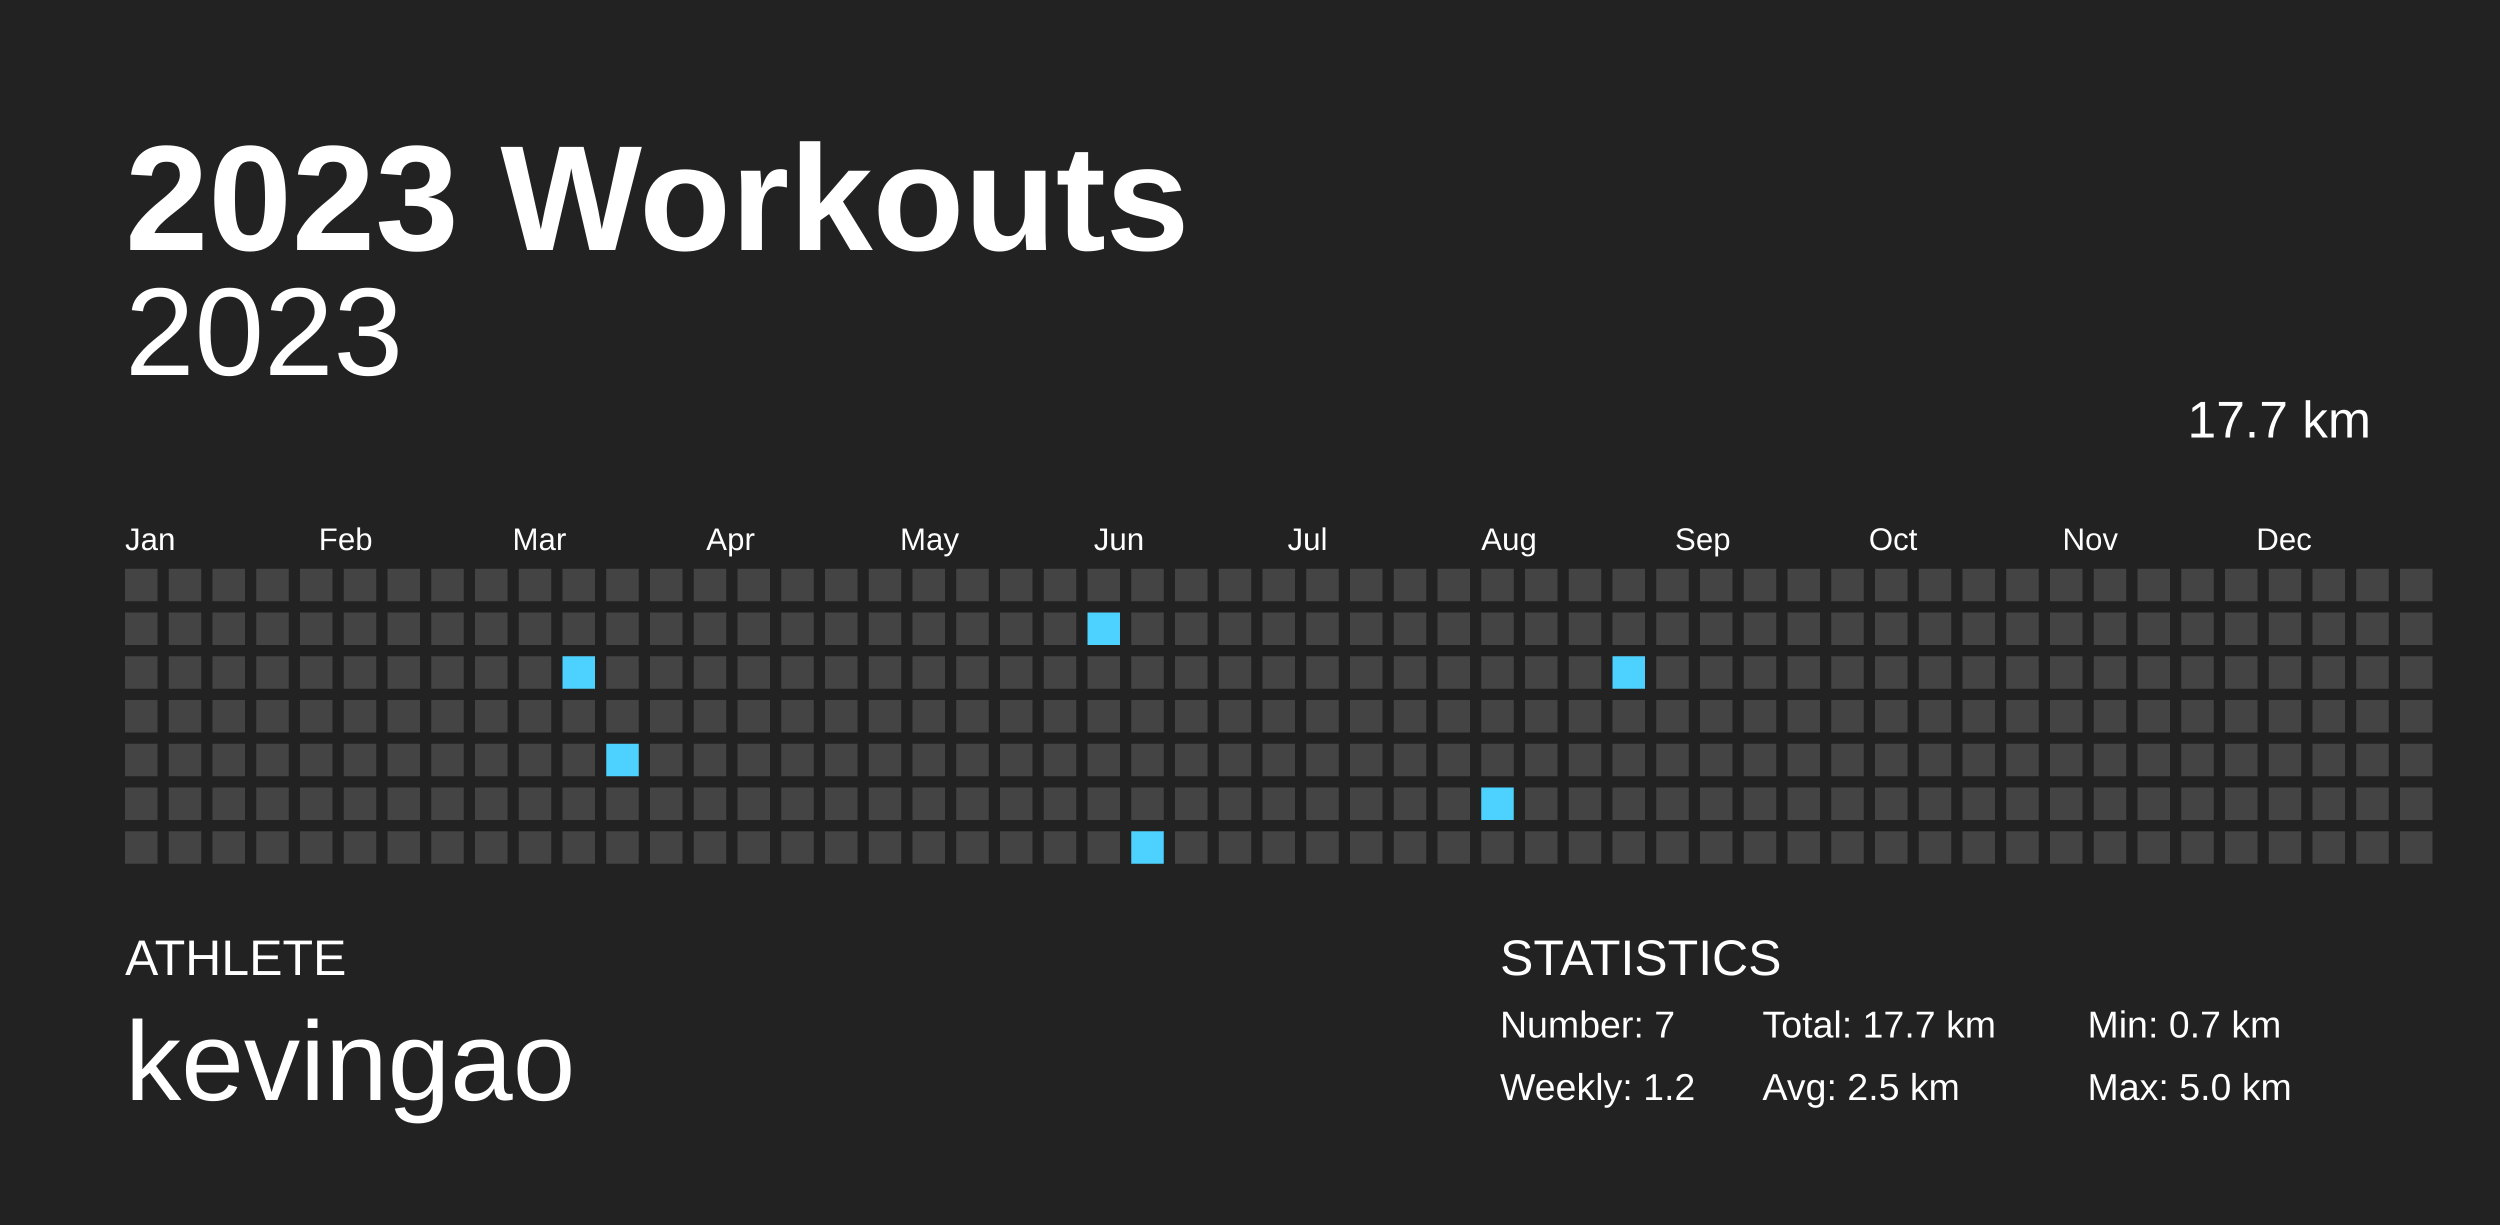
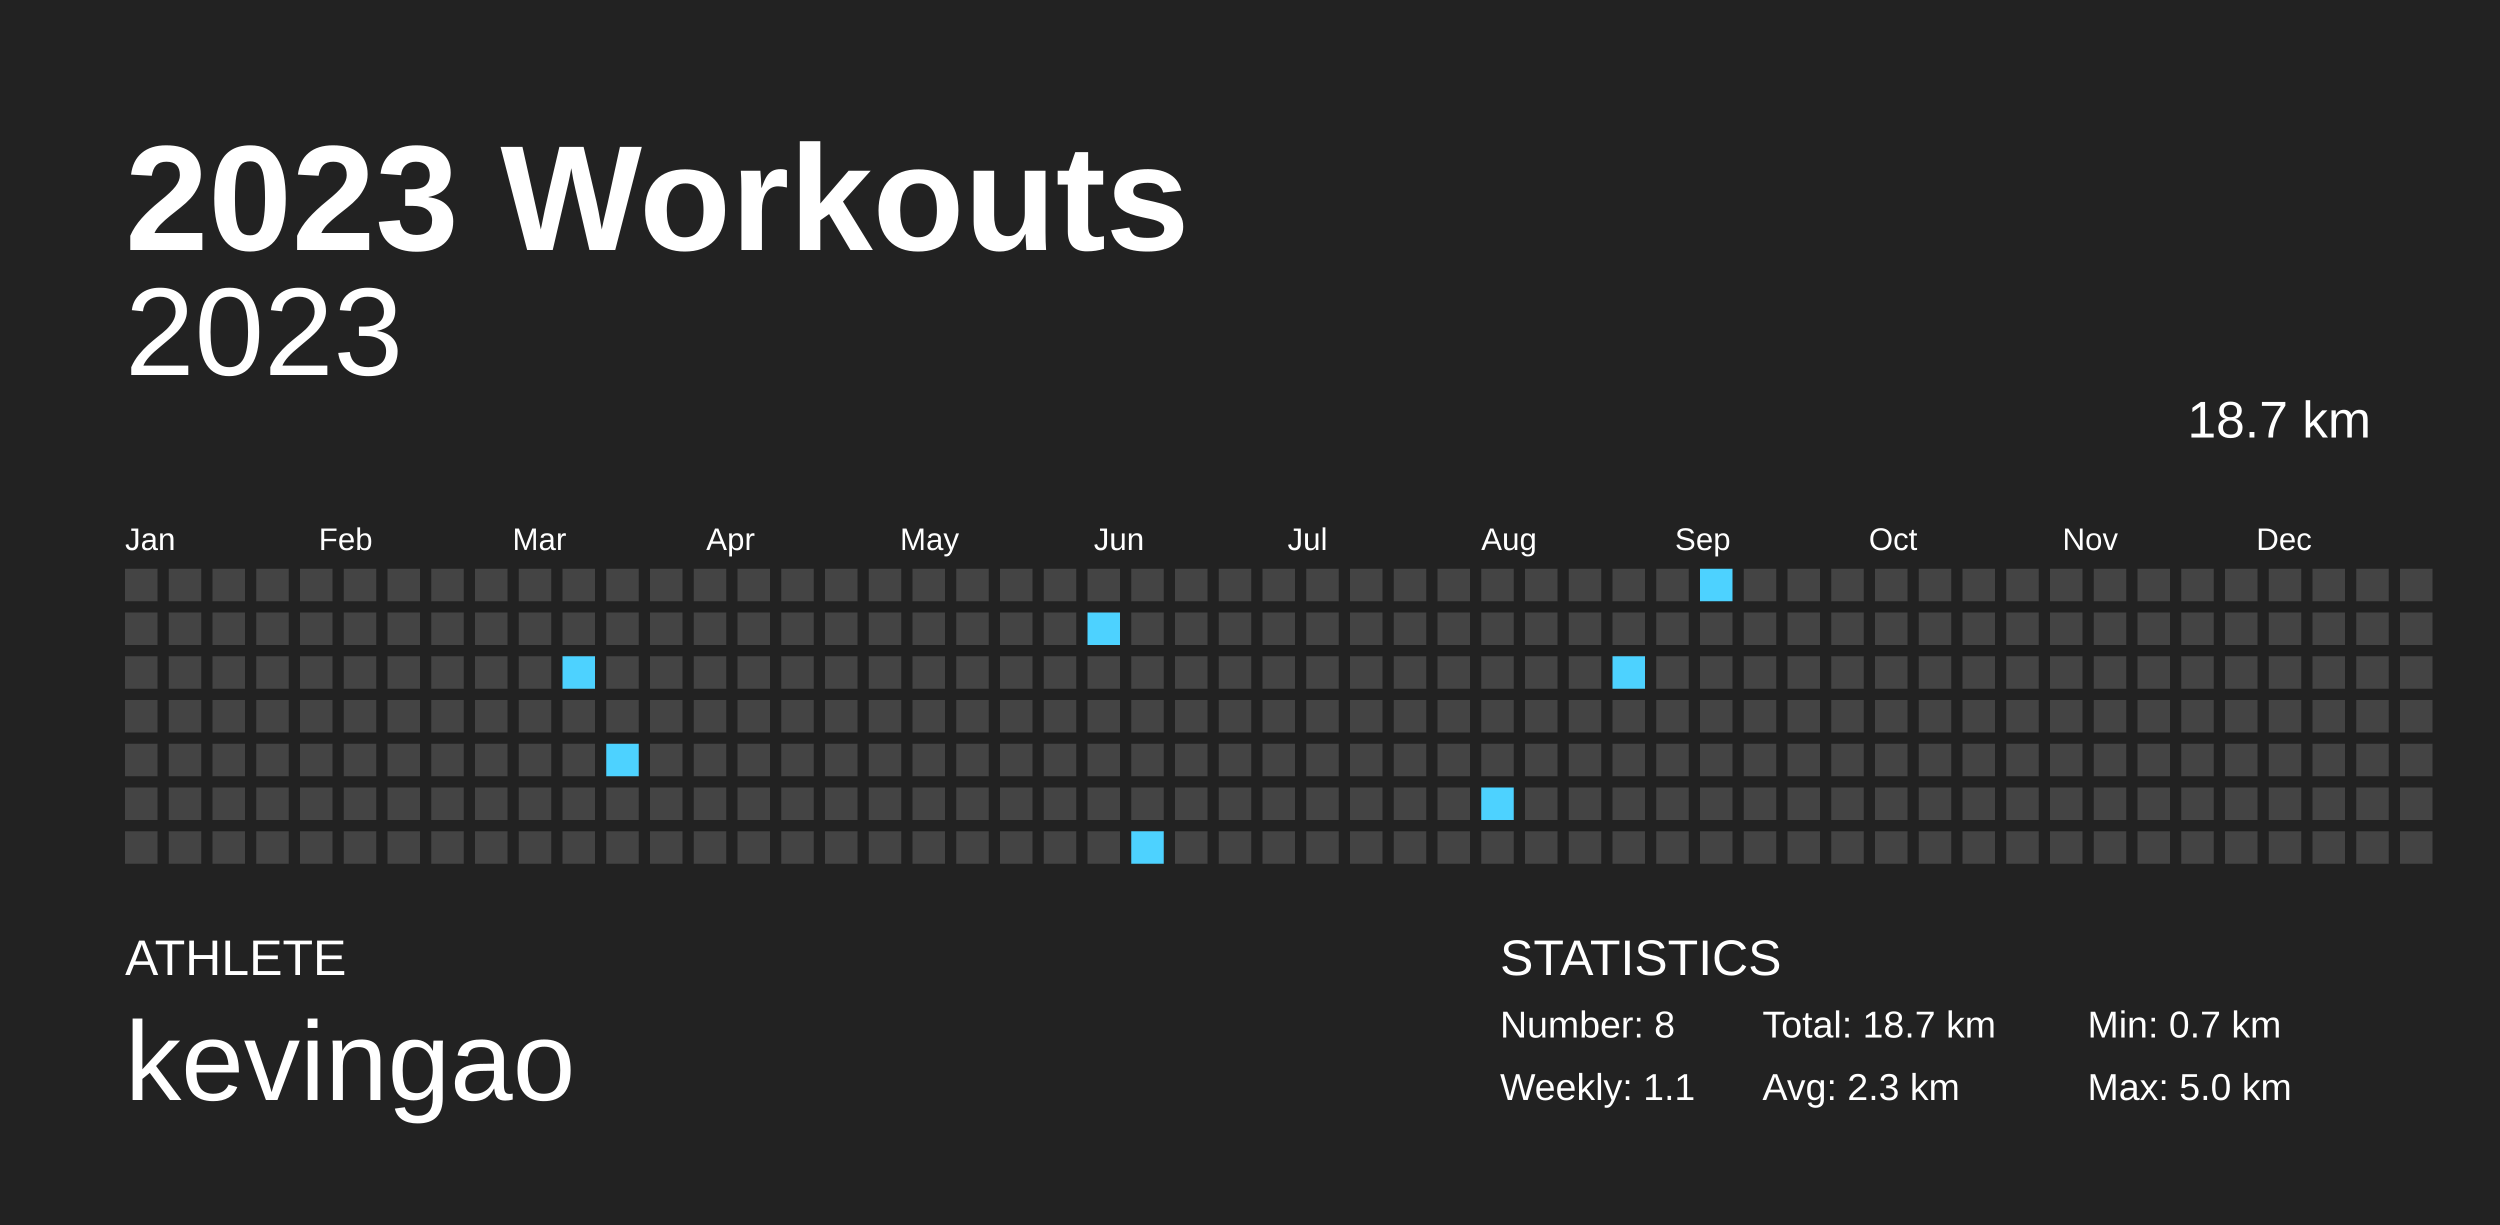
<svg xmlns="http://www.w3.org/2000/svg" baseProfile="full" height="98mm" version="1.1" viewBox="0,0,200,98" width="200mm">
  <defs />
  <rect fill="#222222" height="98" width="200" x="0" y="0" />
  <text fill="#FFFFFF" style="font-size:12px; font-family:Arial; font-weight:bold;" x="10" y="20">2023 Workouts</text>
  <text fill="#FFFFFF" style="font-size:4px; font-family:Arial" x="10" y="78">ATHLETE</text>
  <text fill="#FFFFFF" style="font-size:9px; font-family:Arial" x="10" y="88">kevingao</text>
  <text fill="#FFFFFF" style="font-size:4px; font-family:Arial" x="120" y="78">STATISTICS</text>
-   <text fill="#FFFFFF" style="font-size:3px; font-family:Arial" x="120" y="83">Number: 7</text>
-   <text fill="#FFFFFF" style="font-size:3px; font-family:Arial" x="120" y="88">Weekly: 1.2</text>
-   <text fill="#FFFFFF" style="font-size:3px; font-family:Arial" x="141" y="83">Total: 17.7 km</text>
-   <text fill="#FFFFFF" style="font-size:3px; font-family:Arial" x="141" y="88">Avg: 2.5 km</text>
+   <text fill="#FFFFFF" style="font-size:3px; font-family:Arial" x="120" y="83">Number: 8</text>
+   <text fill="#FFFFFF" style="font-size:3px; font-family:Arial" x="120" y="88">Weekly: 1.1</text>
+   <text fill="#FFFFFF" style="font-size:3px; font-family:Arial" x="141" y="83">Total: 18.7 km</text>
+   <text fill="#FFFFFF" style="font-size:3px; font-family:Arial" x="141" y="88">Avg: 2.3 km</text>
  <text fill="#FFFFFF" style="font-size:3px; font-family:Arial" x="167" y="83">Min: 0.7 km</text>
  <text fill="#FFFFFF" style="font-size:3px; font-family:Arial" x="167" y="88">Max: 5.0 km</text>
  <text alignment-baseline="hanging" fill="#FFFFFF" style="font-size:10.0px; font-family:Arial;" x="10" y="30">2023</text>
-   <text alignment-baseline="hanging" fill="#FFFFFF" style="font-size:4.125px; font-family:Arial;" x="175" y="35">17.7 km</text>
+   <text alignment-baseline="hanging" fill="#FFFFFF" style="font-size:4.125px; font-family:Arial;" x="175" y="35">18.7 km</text>
  <text fill="#FFFFFF" style="font-size:2.5px; font-family:Arial" x="10.0" y="44">Jan</text>
  <text fill="#FFFFFF" style="font-size:2.5px; font-family:Arial" x="25.5" y="44">Feb</text>
  <text fill="#FFFFFF" style="font-size:2.5px; font-family:Arial" x="41.0" y="44">Mar</text>
  <text fill="#FFFFFF" style="font-size:2.5px; font-family:Arial" x="56.5" y="44">Apr</text>
  <text fill="#FFFFFF" style="font-size:2.5px; font-family:Arial" x="72.0" y="44">May</text>
  <text fill="#FFFFFF" style="font-size:2.5px; font-family:Arial" x="87.5" y="44">Jun</text>
  <text fill="#FFFFFF" style="font-size:2.5px; font-family:Arial" x="103.0" y="44">Jul</text>
  <text fill="#FFFFFF" style="font-size:2.5px; font-family:Arial" x="118.5" y="44">Aug</text>
  <text fill="#FFFFFF" style="font-size:2.5px; font-family:Arial" x="134.0" y="44">Sep</text>
  <text fill="#FFFFFF" style="font-size:2.5px; font-family:Arial" x="149.5" y="44">Oct</text>
  <text fill="#FFFFFF" style="font-size:2.5px; font-family:Arial" x="165.0" y="44">Nov</text>
  <text fill="#FFFFFF" style="font-size:2.5px; font-family:Arial" x="180.5" y="44">Dec</text>
  <rect fill="#444444" height="2.6" width="2.6" x="10.0" y="45.5" />
  <rect fill="#444444" height="2.6" width="2.6" x="10.0" y="49.0" />
  <rect fill="#444444" height="2.6" width="2.6" x="10.0" y="52.5" />
  <rect fill="#444444" height="2.6" width="2.6" x="10.0" y="56.0" />
  <rect fill="#444444" height="2.6" width="2.6" x="10.0" y="59.5" />
  <rect fill="#444444" height="2.6" width="2.6" x="10.0" y="63.0" />
  <rect fill="#444444" height="2.6" width="2.6" x="10.0" y="66.5" />
  <rect fill="#444444" height="2.6" width="2.6" x="13.5" y="45.5" />
  <rect fill="#444444" height="2.6" width="2.6" x="13.5" y="49.0" />
  <rect fill="#444444" height="2.6" width="2.6" x="13.5" y="52.5" />
  <rect fill="#444444" height="2.6" width="2.6" x="13.5" y="56.0" />
  <rect fill="#444444" height="2.6" width="2.6" x="13.5" y="59.5" />
  <rect fill="#444444" height="2.6" width="2.6" x="13.5" y="63.0" />
  <rect fill="#444444" height="2.6" width="2.6" x="13.5" y="66.5" />
  <rect fill="#444444" height="2.6" width="2.6" x="17.0" y="45.5" />
  <rect fill="#444444" height="2.6" width="2.6" x="17.0" y="49.0" />
  <rect fill="#444444" height="2.6" width="2.6" x="17.0" y="52.5" />
  <rect fill="#444444" height="2.6" width="2.6" x="17.0" y="56.0" />
  <rect fill="#444444" height="2.6" width="2.6" x="17.0" y="59.5" />
  <rect fill="#444444" height="2.6" width="2.6" x="17.0" y="63.0" />
  <rect fill="#444444" height="2.6" width="2.6" x="17.0" y="66.5" />
  <rect fill="#444444" height="2.6" width="2.6" x="20.5" y="45.5" />
  <rect fill="#444444" height="2.6" width="2.6" x="20.5" y="49.0" />
  <rect fill="#444444" height="2.6" width="2.6" x="20.5" y="52.5" />
  <rect fill="#444444" height="2.6" width="2.6" x="20.5" y="56.0" />
  <rect fill="#444444" height="2.6" width="2.6" x="20.5" y="59.5" />
  <rect fill="#444444" height="2.6" width="2.6" x="20.5" y="63.0" />
  <rect fill="#444444" height="2.6" width="2.6" x="20.5" y="66.5" />
  <rect fill="#444444" height="2.6" width="2.6" x="24.0" y="45.5" />
  <rect fill="#444444" height="2.6" width="2.6" x="24.0" y="49.0" />
  <rect fill="#444444" height="2.6" width="2.6" x="24.0" y="52.5" />
  <rect fill="#444444" height="2.6" width="2.6" x="24.0" y="56.0" />
  <rect fill="#444444" height="2.6" width="2.6" x="24.0" y="59.5" />
  <rect fill="#444444" height="2.6" width="2.6" x="24.0" y="63.0" />
  <rect fill="#444444" height="2.6" width="2.6" x="24.0" y="66.5" />
  <rect fill="#444444" height="2.6" width="2.6" x="27.5" y="45.5" />
  <rect fill="#444444" height="2.6" width="2.6" x="27.5" y="49.0" />
  <rect fill="#444444" height="2.6" width="2.6" x="27.5" y="52.5" />
  <rect fill="#444444" height="2.6" width="2.6" x="27.5" y="56.0" />
  <rect fill="#444444" height="2.6" width="2.6" x="27.5" y="59.5" />
  <rect fill="#444444" height="2.6" width="2.6" x="27.5" y="63.0" />
  <rect fill="#444444" height="2.6" width="2.6" x="27.5" y="66.5" />
  <rect fill="#444444" height="2.6" width="2.6" x="31.0" y="45.5" />
  <rect fill="#444444" height="2.6" width="2.6" x="31.0" y="49.0" />
  <rect fill="#444444" height="2.6" width="2.6" x="31.0" y="52.5" />
  <rect fill="#444444" height="2.6" width="2.6" x="31.0" y="56.0" />
  <rect fill="#444444" height="2.6" width="2.6" x="31.0" y="59.5" />
  <rect fill="#444444" height="2.6" width="2.6" x="31.0" y="63.0" />
  <rect fill="#444444" height="2.6" width="2.6" x="31.0" y="66.5" />
  <rect fill="#444444" height="2.6" width="2.6" x="34.5" y="45.5" />
  <rect fill="#444444" height="2.6" width="2.6" x="34.5" y="49.0" />
  <rect fill="#444444" height="2.6" width="2.6" x="34.5" y="52.5" />
  <rect fill="#444444" height="2.6" width="2.6" x="34.5" y="56.0" />
  <rect fill="#444444" height="2.6" width="2.6" x="34.5" y="59.5" />
  <rect fill="#444444" height="2.6" width="2.6" x="34.5" y="63.0" />
  <rect fill="#444444" height="2.6" width="2.6" x="34.5" y="66.5" />
  <rect fill="#444444" height="2.6" width="2.6" x="38.0" y="45.5" />
  <rect fill="#444444" height="2.6" width="2.6" x="38.0" y="49.0" />
  <rect fill="#444444" height="2.6" width="2.6" x="38.0" y="52.5" />
  <rect fill="#444444" height="2.6" width="2.6" x="38.0" y="56.0" />
  <rect fill="#444444" height="2.6" width="2.6" x="38.0" y="59.5" />
  <rect fill="#444444" height="2.6" width="2.6" x="38.0" y="63.0" />
  <rect fill="#444444" height="2.6" width="2.6" x="38.0" y="66.5" />
  <rect fill="#444444" height="2.6" width="2.6" x="41.5" y="45.5" />
  <rect fill="#444444" height="2.6" width="2.6" x="41.5" y="49.0" />
  <rect fill="#444444" height="2.6" width="2.6" x="41.5" y="52.5" />
  <rect fill="#444444" height="2.6" width="2.6" x="41.5" y="56.0" />
  <rect fill="#444444" height="2.6" width="2.6" x="41.5" y="59.5" />
  <rect fill="#444444" height="2.6" width="2.6" x="41.5" y="63.0" />
  <rect fill="#444444" height="2.6" width="2.6" x="41.5" y="66.5" />
  <rect fill="#444444" height="2.6" width="2.6" x="45.0" y="45.5" />
  <rect fill="#444444" height="2.6" width="2.6" x="45.0" y="49.0" />
  <rect fill="#4dd2ff" height="2.6" width="2.6" x="45.0" y="52.5" />
  <rect fill="#444444" height="2.6" width="2.6" x="45.0" y="56.0" />
  <rect fill="#444444" height="2.6" width="2.6" x="45.0" y="59.5" />
  <rect fill="#444444" height="2.6" width="2.6" x="45.0" y="63.0" />
  <rect fill="#444444" height="2.6" width="2.6" x="45.0" y="66.5" />
  <rect fill="#444444" height="2.6" width="2.6" x="48.5" y="45.5" />
  <rect fill="#444444" height="2.6" width="2.6" x="48.5" y="49.0" />
  <rect fill="#444444" height="2.6" width="2.6" x="48.5" y="52.5" />
  <rect fill="#444444" height="2.6" width="2.6" x="48.5" y="56.0" />
  <rect fill="#4dd2ff" height="2.6" width="2.6" x="48.5" y="59.5" />
  <rect fill="#444444" height="2.6" width="2.6" x="48.5" y="63.0" />
  <rect fill="#444444" height="2.6" width="2.6" x="48.5" y="66.5" />
  <rect fill="#444444" height="2.6" width="2.6" x="52.0" y="45.5" />
  <rect fill="#444444" height="2.6" width="2.6" x="52.0" y="49.0" />
  <rect fill="#444444" height="2.6" width="2.6" x="52.0" y="52.5" />
  <rect fill="#444444" height="2.6" width="2.6" x="52.0" y="56.0" />
  <rect fill="#444444" height="2.6" width="2.6" x="52.0" y="59.5" />
  <rect fill="#444444" height="2.6" width="2.6" x="52.0" y="63.0" />
  <rect fill="#444444" height="2.6" width="2.6" x="52.0" y="66.5" />
  <rect fill="#444444" height="2.6" width="2.6" x="55.5" y="45.5" />
  <rect fill="#444444" height="2.6" width="2.6" x="55.5" y="49.0" />
  <rect fill="#444444" height="2.6" width="2.6" x="55.5" y="52.5" />
  <rect fill="#444444" height="2.6" width="2.6" x="55.5" y="56.0" />
  <rect fill="#444444" height="2.6" width="2.6" x="55.5" y="59.5" />
  <rect fill="#444444" height="2.6" width="2.6" x="55.5" y="63.0" />
  <rect fill="#444444" height="2.6" width="2.6" x="55.5" y="66.5" />
  <rect fill="#444444" height="2.6" width="2.6" x="59.0" y="45.5" />
  <rect fill="#444444" height="2.6" width="2.6" x="59.0" y="49.0" />
  <rect fill="#444444" height="2.6" width="2.6" x="59.0" y="52.5" />
  <rect fill="#444444" height="2.6" width="2.6" x="59.0" y="56.0" />
  <rect fill="#444444" height="2.6" width="2.6" x="59.0" y="59.5" />
  <rect fill="#444444" height="2.6" width="2.6" x="59.0" y="63.0" />
  <rect fill="#444444" height="2.6" width="2.6" x="59.0" y="66.5" />
  <rect fill="#444444" height="2.6" width="2.6" x="62.5" y="45.5" />
  <rect fill="#444444" height="2.6" width="2.6" x="62.5" y="49.0" />
  <rect fill="#444444" height="2.6" width="2.6" x="62.5" y="52.5" />
  <rect fill="#444444" height="2.6" width="2.6" x="62.5" y="56.0" />
  <rect fill="#444444" height="2.6" width="2.6" x="62.5" y="59.5" />
  <rect fill="#444444" height="2.6" width="2.6" x="62.5" y="63.0" />
  <rect fill="#444444" height="2.6" width="2.6" x="62.5" y="66.5" />
  <rect fill="#444444" height="2.6" width="2.6" x="66.0" y="45.5" />
  <rect fill="#444444" height="2.6" width="2.6" x="66.0" y="49.0" />
  <rect fill="#444444" height="2.6" width="2.6" x="66.0" y="52.5" />
  <rect fill="#444444" height="2.6" width="2.6" x="66.0" y="56.0" />
  <rect fill="#444444" height="2.6" width="2.6" x="66.0" y="59.5" />
  <rect fill="#444444" height="2.6" width="2.6" x="66.0" y="63.0" />
  <rect fill="#444444" height="2.6" width="2.6" x="66.0" y="66.5" />
  <rect fill="#444444" height="2.6" width="2.6" x="69.5" y="45.5" />
  <rect fill="#444444" height="2.6" width="2.6" x="69.5" y="49.0" />
  <rect fill="#444444" height="2.6" width="2.6" x="69.5" y="52.5" />
  <rect fill="#444444" height="2.6" width="2.6" x="69.5" y="56.0" />
  <rect fill="#444444" height="2.6" width="2.6" x="69.5" y="59.5" />
  <rect fill="#444444" height="2.6" width="2.6" x="69.5" y="63.0" />
  <rect fill="#444444" height="2.6" width="2.6" x="69.5" y="66.5" />
  <rect fill="#444444" height="2.6" width="2.6" x="73.0" y="45.5" />
  <rect fill="#444444" height="2.6" width="2.6" x="73.0" y="49.0" />
  <rect fill="#444444" height="2.6" width="2.6" x="73.0" y="52.5" />
  <rect fill="#444444" height="2.6" width="2.6" x="73.0" y="56.0" />
  <rect fill="#444444" height="2.6" width="2.6" x="73.0" y="59.5" />
  <rect fill="#444444" height="2.6" width="2.6" x="73.0" y="63.0" />
  <rect fill="#444444" height="2.6" width="2.6" x="73.0" y="66.5" />
  <rect fill="#444444" height="2.6" width="2.6" x="76.5" y="45.5" />
  <rect fill="#444444" height="2.6" width="2.6" x="76.5" y="49.0" />
  <rect fill="#444444" height="2.6" width="2.6" x="76.5" y="52.5" />
  <rect fill="#444444" height="2.6" width="2.6" x="76.5" y="56.0" />
  <rect fill="#444444" height="2.6" width="2.6" x="76.5" y="59.5" />
  <rect fill="#444444" height="2.6" width="2.6" x="76.5" y="63.0" />
  <rect fill="#444444" height="2.6" width="2.6" x="76.5" y="66.5" />
  <rect fill="#444444" height="2.6" width="2.6" x="80.0" y="45.5" />
  <rect fill="#444444" height="2.6" width="2.6" x="80.0" y="49.0" />
  <rect fill="#444444" height="2.6" width="2.6" x="80.0" y="52.5" />
  <rect fill="#444444" height="2.6" width="2.6" x="80.0" y="56.0" />
  <rect fill="#444444" height="2.6" width="2.6" x="80.0" y="59.5" />
  <rect fill="#444444" height="2.6" width="2.6" x="80.0" y="63.0" />
  <rect fill="#444444" height="2.6" width="2.6" x="80.0" y="66.5" />
  <rect fill="#444444" height="2.6" width="2.6" x="83.5" y="45.5" />
  <rect fill="#444444" height="2.6" width="2.6" x="83.5" y="49.0" />
  <rect fill="#444444" height="2.6" width="2.6" x="83.5" y="52.5" />
  <rect fill="#444444" height="2.6" width="2.6" x="83.5" y="56.0" />
  <rect fill="#444444" height="2.6" width="2.6" x="83.5" y="59.5" />
  <rect fill="#444444" height="2.6" width="2.6" x="83.5" y="63.0" />
  <rect fill="#444444" height="2.6" width="2.6" x="83.5" y="66.5" />
  <rect fill="#444444" height="2.6" width="2.6" x="87.0" y="45.5" />
  <rect fill="#4dd2ff" height="2.6" width="2.6" x="87.0" y="49.0" />
  <rect fill="#444444" height="2.6" width="2.6" x="87.0" y="52.5" />
  <rect fill="#444444" height="2.6" width="2.6" x="87.0" y="56.0" />
  <rect fill="#444444" height="2.6" width="2.6" x="87.0" y="59.5" />
  <rect fill="#444444" height="2.6" width="2.6" x="87.0" y="63.0" />
  <rect fill="#444444" height="2.6" width="2.6" x="87.0" y="66.5" />
  <rect fill="#444444" height="2.6" width="2.6" x="90.5" y="45.5" />
  <rect fill="#444444" height="2.6" width="2.6" x="90.5" y="49.0" />
  <rect fill="#444444" height="2.6" width="2.6" x="90.5" y="52.5" />
  <rect fill="#444444" height="2.6" width="2.6" x="90.5" y="56.0" />
  <rect fill="#444444" height="2.6" width="2.6" x="90.5" y="59.5" />
  <rect fill="#444444" height="2.6" width="2.6" x="90.5" y="63.0" />
  <rect fill="#4dd2ff" height="2.6" width="2.6" x="90.5" y="66.5" />
  <rect fill="#444444" height="2.6" width="2.6" x="94.0" y="45.5" />
  <rect fill="#444444" height="2.6" width="2.6" x="94.0" y="49.0" />
  <rect fill="#444444" height="2.6" width="2.6" x="94.0" y="52.5" />
  <rect fill="#444444" height="2.6" width="2.6" x="94.0" y="56.0" />
  <rect fill="#444444" height="2.6" width="2.6" x="94.0" y="59.5" />
  <rect fill="#444444" height="2.6" width="2.6" x="94.0" y="63.0" />
  <rect fill="#444444" height="2.6" width="2.6" x="94.0" y="66.5" />
  <rect fill="#444444" height="2.6" width="2.6" x="97.5" y="45.5" />
  <rect fill="#444444" height="2.6" width="2.6" x="97.5" y="49.0" />
  <rect fill="#444444" height="2.6" width="2.6" x="97.5" y="52.5" />
  <rect fill="#444444" height="2.6" width="2.6" x="97.5" y="56.0" />
  <rect fill="#444444" height="2.6" width="2.6" x="97.5" y="59.5" />
  <rect fill="#444444" height="2.6" width="2.6" x="97.5" y="63.0" />
  <rect fill="#444444" height="2.6" width="2.6" x="97.5" y="66.5" />
  <rect fill="#444444" height="2.6" width="2.6" x="101.0" y="45.5" />
  <rect fill="#444444" height="2.6" width="2.6" x="101.0" y="49.0" />
  <rect fill="#444444" height="2.6" width="2.6" x="101.0" y="52.5" />
  <rect fill="#444444" height="2.6" width="2.6" x="101.0" y="56.0" />
  <rect fill="#444444" height="2.6" width="2.6" x="101.0" y="59.5" />
  <rect fill="#444444" height="2.6" width="2.6" x="101.0" y="63.0" />
  <rect fill="#444444" height="2.6" width="2.6" x="101.0" y="66.5" />
  <rect fill="#444444" height="2.6" width="2.6" x="104.5" y="45.5" />
  <rect fill="#444444" height="2.6" width="2.6" x="104.5" y="49.0" />
  <rect fill="#444444" height="2.6" width="2.6" x="104.5" y="52.5" />
  <rect fill="#444444" height="2.6" width="2.6" x="104.5" y="56.0" />
  <rect fill="#444444" height="2.6" width="2.6" x="104.5" y="59.5" />
  <rect fill="#444444" height="2.6" width="2.6" x="104.5" y="63.0" />
  <rect fill="#444444" height="2.6" width="2.6" x="104.5" y="66.5" />
  <rect fill="#444444" height="2.6" width="2.6" x="108.0" y="45.5" />
  <rect fill="#444444" height="2.6" width="2.6" x="108.0" y="49.0" />
  <rect fill="#444444" height="2.6" width="2.6" x="108.0" y="52.5" />
  <rect fill="#444444" height="2.6" width="2.6" x="108.0" y="56.0" />
  <rect fill="#444444" height="2.6" width="2.6" x="108.0" y="59.5" />
  <rect fill="#444444" height="2.6" width="2.6" x="108.0" y="63.0" />
  <rect fill="#444444" height="2.6" width="2.6" x="108.0" y="66.5" />
  <rect fill="#444444" height="2.6" width="2.6" x="111.5" y="45.5" />
  <rect fill="#444444" height="2.6" width="2.6" x="111.5" y="49.0" />
  <rect fill="#444444" height="2.6" width="2.6" x="111.5" y="52.5" />
  <rect fill="#444444" height="2.6" width="2.6" x="111.5" y="56.0" />
  <rect fill="#444444" height="2.6" width="2.6" x="111.5" y="59.5" />
  <rect fill="#444444" height="2.6" width="2.6" x="111.5" y="63.0" />
  <rect fill="#444444" height="2.6" width="2.6" x="111.5" y="66.5" />
  <rect fill="#444444" height="2.6" width="2.6" x="115.0" y="45.5" />
  <rect fill="#444444" height="2.6" width="2.6" x="115.0" y="49.0" />
  <rect fill="#444444" height="2.6" width="2.6" x="115.0" y="52.5" />
  <rect fill="#444444" height="2.6" width="2.6" x="115.0" y="56.0" />
  <rect fill="#444444" height="2.6" width="2.6" x="115.0" y="59.5" />
  <rect fill="#444444" height="2.6" width="2.6" x="115.0" y="63.0" />
  <rect fill="#444444" height="2.6" width="2.6" x="115.0" y="66.5" />
  <rect fill="#444444" height="2.6" width="2.6" x="118.5" y="45.5" />
  <rect fill="#444444" height="2.6" width="2.6" x="118.5" y="49.0" />
  <rect fill="#444444" height="2.6" width="2.6" x="118.5" y="52.5" />
  <rect fill="#444444" height="2.6" width="2.6" x="118.5" y="56.0" />
  <rect fill="#444444" height="2.6" width="2.6" x="118.5" y="59.5" />
  <rect fill="#4dd2ff" height="2.6" width="2.6" x="118.5" y="63.0" />
  <rect fill="#444444" height="2.6" width="2.6" x="118.5" y="66.5" />
  <rect fill="#444444" height="2.6" width="2.6" x="122.0" y="45.5" />
  <rect fill="#444444" height="2.6" width="2.6" x="122.0" y="49.0" />
  <rect fill="#444444" height="2.6" width="2.6" x="122.0" y="52.5" />
  <rect fill="#444444" height="2.6" width="2.6" x="122.0" y="56.0" />
  <rect fill="#444444" height="2.6" width="2.6" x="122.0" y="59.5" />
  <rect fill="#444444" height="2.6" width="2.6" x="122.0" y="63.0" />
  <rect fill="#444444" height="2.6" width="2.6" x="122.0" y="66.5" />
  <rect fill="#444444" height="2.6" width="2.6" x="125.5" y="45.5" />
  <rect fill="#444444" height="2.6" width="2.6" x="125.5" y="49.0" />
  <rect fill="#444444" height="2.6" width="2.6" x="125.5" y="52.5" />
  <rect fill="#444444" height="2.6" width="2.6" x="125.5" y="56.0" />
  <rect fill="#444444" height="2.6" width="2.6" x="125.5" y="59.5" />
  <rect fill="#444444" height="2.6" width="2.6" x="125.5" y="63.0" />
  <rect fill="#444444" height="2.6" width="2.6" x="125.5" y="66.5" />
  <rect fill="#444444" height="2.6" width="2.6" x="129.0" y="45.5" />
  <rect fill="#444444" height="2.6" width="2.6" x="129.0" y="49.0" />
  <rect fill="#4dd2ff" height="2.6" width="2.6" x="129.0" y="52.5" />
  <rect fill="#444444" height="2.6" width="2.6" x="129.0" y="56.0" />
  <rect fill="#444444" height="2.6" width="2.6" x="129.0" y="59.5" />
  <rect fill="#444444" height="2.6" width="2.6" x="129.0" y="63.0" />
  <rect fill="#444444" height="2.6" width="2.6" x="129.0" y="66.5" />
  <rect fill="#444444" height="2.6" width="2.6" x="132.5" y="45.5" />
  <rect fill="#444444" height="2.6" width="2.6" x="132.5" y="49.0" />
  <rect fill="#444444" height="2.6" width="2.6" x="132.5" y="52.5" />
  <rect fill="#444444" height="2.6" width="2.6" x="132.5" y="56.0" />
  <rect fill="#444444" height="2.6" width="2.6" x="132.5" y="59.5" />
  <rect fill="#444444" height="2.6" width="2.6" x="132.5" y="63.0" />
  <rect fill="#444444" height="2.6" width="2.6" x="132.5" y="66.5" />
-   <rect fill="#444444" height="2.6" width="2.6" x="136.0" y="45.5" />
+   <rect fill="#4dd2ff" height="2.6" width="2.6" x="136.0" y="45.5" />
  <rect fill="#444444" height="2.6" width="2.6" x="136.0" y="49.0" />
  <rect fill="#444444" height="2.6" width="2.6" x="136.0" y="52.5" />
  <rect fill="#444444" height="2.6" width="2.6" x="136.0" y="56.0" />
  <rect fill="#444444" height="2.6" width="2.6" x="136.0" y="59.5" />
  <rect fill="#444444" height="2.6" width="2.6" x="136.0" y="63.0" />
  <rect fill="#444444" height="2.6" width="2.6" x="136.0" y="66.5" />
  <rect fill="#444444" height="2.6" width="2.6" x="139.5" y="45.5" />
  <rect fill="#444444" height="2.6" width="2.6" x="139.5" y="49.0" />
  <rect fill="#444444" height="2.6" width="2.6" x="139.5" y="52.5" />
  <rect fill="#444444" height="2.6" width="2.6" x="139.5" y="56.0" />
  <rect fill="#444444" height="2.6" width="2.6" x="139.5" y="59.5" />
  <rect fill="#444444" height="2.6" width="2.6" x="139.5" y="63.0" />
  <rect fill="#444444" height="2.6" width="2.6" x="139.5" y="66.5" />
  <rect fill="#444444" height="2.6" width="2.6" x="143.0" y="45.5" />
  <rect fill="#444444" height="2.6" width="2.6" x="143.0" y="49.0" />
  <rect fill="#444444" height="2.6" width="2.6" x="143.0" y="52.5" />
  <rect fill="#444444" height="2.6" width="2.6" x="143.0" y="56.0" />
  <rect fill="#444444" height="2.6" width="2.6" x="143.0" y="59.5" />
  <rect fill="#444444" height="2.6" width="2.6" x="143.0" y="63.0" />
  <rect fill="#444444" height="2.6" width="2.6" x="143.0" y="66.5" />
  <rect fill="#444444" height="2.6" width="2.6" x="146.5" y="45.5" />
  <rect fill="#444444" height="2.6" width="2.6" x="146.5" y="49.0" />
  <rect fill="#444444" height="2.6" width="2.6" x="146.5" y="52.5" />
  <rect fill="#444444" height="2.6" width="2.6" x="146.5" y="56.0" />
  <rect fill="#444444" height="2.6" width="2.6" x="146.5" y="59.5" />
  <rect fill="#444444" height="2.6" width="2.6" x="146.5" y="63.0" />
  <rect fill="#444444" height="2.6" width="2.6" x="146.5" y="66.5" />
  <rect fill="#444444" height="2.6" width="2.6" x="150.0" y="45.5" />
  <rect fill="#444444" height="2.6" width="2.6" x="150.0" y="49.0" />
  <rect fill="#444444" height="2.6" width="2.6" x="150.0" y="52.5" />
  <rect fill="#444444" height="2.6" width="2.6" x="150.0" y="56.0" />
  <rect fill="#444444" height="2.6" width="2.6" x="150.0" y="59.5" />
  <rect fill="#444444" height="2.6" width="2.6" x="150.0" y="63.0" />
  <rect fill="#444444" height="2.6" width="2.6" x="150.0" y="66.5" />
  <rect fill="#444444" height="2.6" width="2.6" x="153.5" y="45.5" />
  <rect fill="#444444" height="2.6" width="2.6" x="153.5" y="49.0" />
  <rect fill="#444444" height="2.6" width="2.6" x="153.5" y="52.5" />
  <rect fill="#444444" height="2.6" width="2.6" x="153.5" y="56.0" />
  <rect fill="#444444" height="2.6" width="2.6" x="153.5" y="59.5" />
  <rect fill="#444444" height="2.6" width="2.6" x="153.5" y="63.0" />
  <rect fill="#444444" height="2.6" width="2.6" x="153.5" y="66.5" />
  <rect fill="#444444" height="2.6" width="2.6" x="157.0" y="45.5" />
  <rect fill="#444444" height="2.6" width="2.6" x="157.0" y="49.0" />
  <rect fill="#444444" height="2.6" width="2.6" x="157.0" y="52.5" />
  <rect fill="#444444" height="2.6" width="2.6" x="157.0" y="56.0" />
  <rect fill="#444444" height="2.6" width="2.6" x="157.0" y="59.5" />
  <rect fill="#444444" height="2.6" width="2.6" x="157.0" y="63.0" />
  <rect fill="#444444" height="2.6" width="2.6" x="157.0" y="66.5" />
  <rect fill="#444444" height="2.6" width="2.6" x="160.5" y="45.5" />
  <rect fill="#444444" height="2.6" width="2.6" x="160.5" y="49.0" />
  <rect fill="#444444" height="2.6" width="2.6" x="160.5" y="52.5" />
  <rect fill="#444444" height="2.6" width="2.6" x="160.5" y="56.0" />
  <rect fill="#444444" height="2.6" width="2.6" x="160.5" y="59.5" />
  <rect fill="#444444" height="2.6" width="2.6" x="160.5" y="63.0" />
  <rect fill="#444444" height="2.6" width="2.6" x="160.5" y="66.5" />
  <rect fill="#444444" height="2.6" width="2.6" x="164.0" y="45.5" />
  <rect fill="#444444" height="2.6" width="2.6" x="164.0" y="49.0" />
  <rect fill="#444444" height="2.6" width="2.6" x="164.0" y="52.5" />
  <rect fill="#444444" height="2.6" width="2.6" x="164.0" y="56.0" />
  <rect fill="#444444" height="2.6" width="2.6" x="164.0" y="59.5" />
  <rect fill="#444444" height="2.6" width="2.6" x="164.0" y="63.0" />
  <rect fill="#444444" height="2.6" width="2.6" x="164.0" y="66.5" />
  <rect fill="#444444" height="2.6" width="2.6" x="167.5" y="45.5" />
  <rect fill="#444444" height="2.6" width="2.6" x="167.5" y="49.0" />
  <rect fill="#444444" height="2.6" width="2.6" x="167.5" y="52.5" />
  <rect fill="#444444" height="2.6" width="2.6" x="167.5" y="56.0" />
  <rect fill="#444444" height="2.6" width="2.6" x="167.5" y="59.5" />
  <rect fill="#444444" height="2.6" width="2.6" x="167.5" y="63.0" />
  <rect fill="#444444" height="2.6" width="2.6" x="167.5" y="66.5" />
  <rect fill="#444444" height="2.6" width="2.6" x="171.0" y="45.5" />
  <rect fill="#444444" height="2.6" width="2.6" x="171.0" y="49.0" />
  <rect fill="#444444" height="2.6" width="2.6" x="171.0" y="52.5" />
  <rect fill="#444444" height="2.6" width="2.6" x="171.0" y="56.0" />
  <rect fill="#444444" height="2.6" width="2.6" x="171.0" y="59.5" />
  <rect fill="#444444" height="2.6" width="2.6" x="171.0" y="63.0" />
  <rect fill="#444444" height="2.6" width="2.6" x="171.0" y="66.5" />
  <rect fill="#444444" height="2.6" width="2.6" x="174.5" y="45.5" />
  <rect fill="#444444" height="2.6" width="2.6" x="174.5" y="49.0" />
  <rect fill="#444444" height="2.6" width="2.6" x="174.5" y="52.5" />
  <rect fill="#444444" height="2.6" width="2.6" x="174.5" y="56.0" />
  <rect fill="#444444" height="2.6" width="2.6" x="174.5" y="59.5" />
  <rect fill="#444444" height="2.6" width="2.6" x="174.5" y="63.0" />
  <rect fill="#444444" height="2.6" width="2.6" x="174.5" y="66.5" />
  <rect fill="#444444" height="2.6" width="2.6" x="178.0" y="45.5" />
  <rect fill="#444444" height="2.6" width="2.6" x="178.0" y="49.0" />
  <rect fill="#444444" height="2.6" width="2.6" x="178.0" y="52.5" />
  <rect fill="#444444" height="2.6" width="2.6" x="178.0" y="56.0" />
  <rect fill="#444444" height="2.6" width="2.6" x="178.0" y="59.5" />
  <rect fill="#444444" height="2.6" width="2.6" x="178.0" y="63.0" />
  <rect fill="#444444" height="2.6" width="2.6" x="178.0" y="66.5" />
  <rect fill="#444444" height="2.6" width="2.6" x="181.5" y="45.5" />
  <rect fill="#444444" height="2.6" width="2.6" x="181.5" y="49.0" />
  <rect fill="#444444" height="2.6" width="2.6" x="181.5" y="52.5" />
  <rect fill="#444444" height="2.6" width="2.6" x="181.5" y="56.0" />
  <rect fill="#444444" height="2.6" width="2.6" x="181.5" y="59.5" />
  <rect fill="#444444" height="2.6" width="2.6" x="181.5" y="63.0" />
  <rect fill="#444444" height="2.6" width="2.6" x="181.5" y="66.5" />
  <rect fill="#444444" height="2.6" width="2.6" x="185.0" y="45.5" />
  <rect fill="#444444" height="2.6" width="2.6" x="185.0" y="49.0" />
  <rect fill="#444444" height="2.6" width="2.6" x="185.0" y="52.5" />
  <rect fill="#444444" height="2.6" width="2.6" x="185.0" y="56.0" />
  <rect fill="#444444" height="2.6" width="2.6" x="185.0" y="59.5" />
  <rect fill="#444444" height="2.6" width="2.6" x="185.0" y="63.0" />
  <rect fill="#444444" height="2.6" width="2.6" x="185.0" y="66.5" />
  <rect fill="#444444" height="2.6" width="2.6" x="188.5" y="45.5" />
  <rect fill="#444444" height="2.6" width="2.6" x="188.5" y="49.0" />
  <rect fill="#444444" height="2.6" width="2.6" x="188.5" y="52.5" />
  <rect fill="#444444" height="2.6" width="2.6" x="188.5" y="56.0" />
  <rect fill="#444444" height="2.6" width="2.6" x="188.5" y="59.5" />
  <rect fill="#444444" height="2.6" width="2.6" x="188.5" y="63.0" />
  <rect fill="#444444" height="2.6" width="2.6" x="188.5" y="66.5" />
  <rect fill="#444444" height="2.6" width="2.6" x="192.0" y="45.5" />
  <rect fill="#444444" height="2.6" width="2.6" x="192.0" y="49.0" />
  <rect fill="#444444" height="2.6" width="2.6" x="192.0" y="52.5" />
  <rect fill="#444444" height="2.6" width="2.6" x="192.0" y="56.0" />
  <rect fill="#444444" height="2.6" width="2.6" x="192.0" y="59.5" />
  <rect fill="#444444" height="2.6" width="2.6" x="192.0" y="63.0" />
  <rect fill="#444444" height="2.6" width="2.6" x="192.0" y="66.5" />
</svg>
